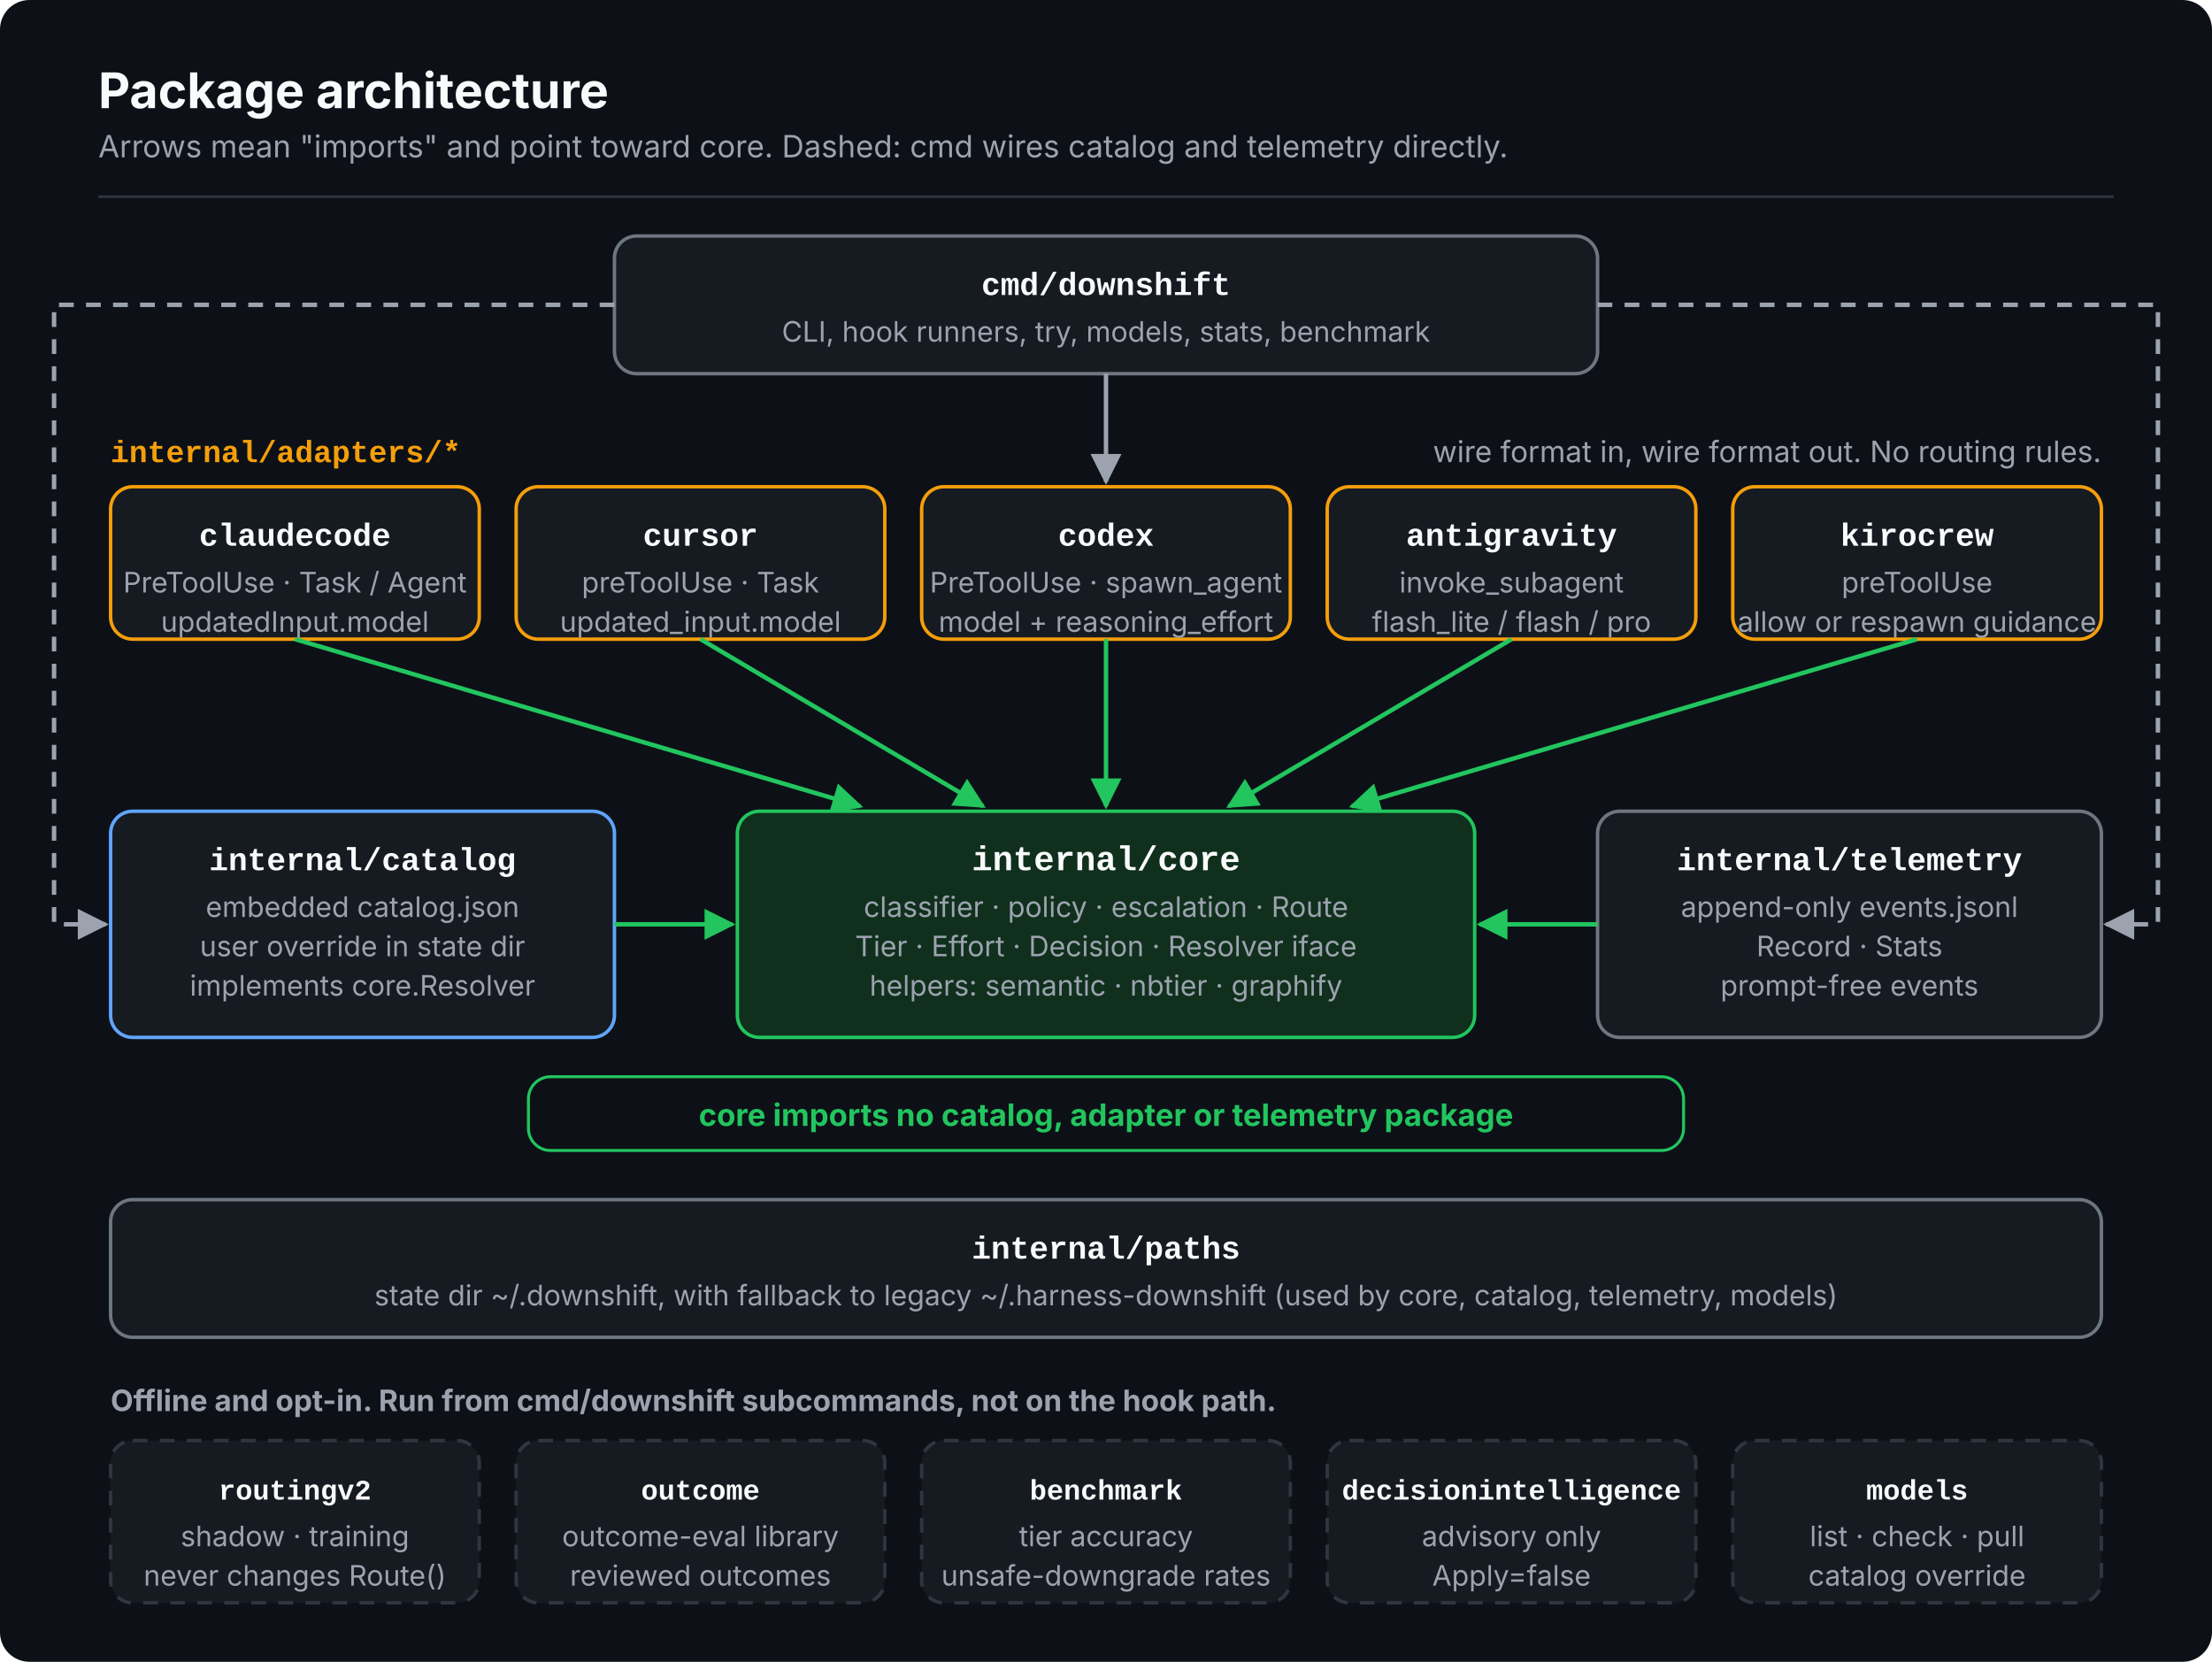
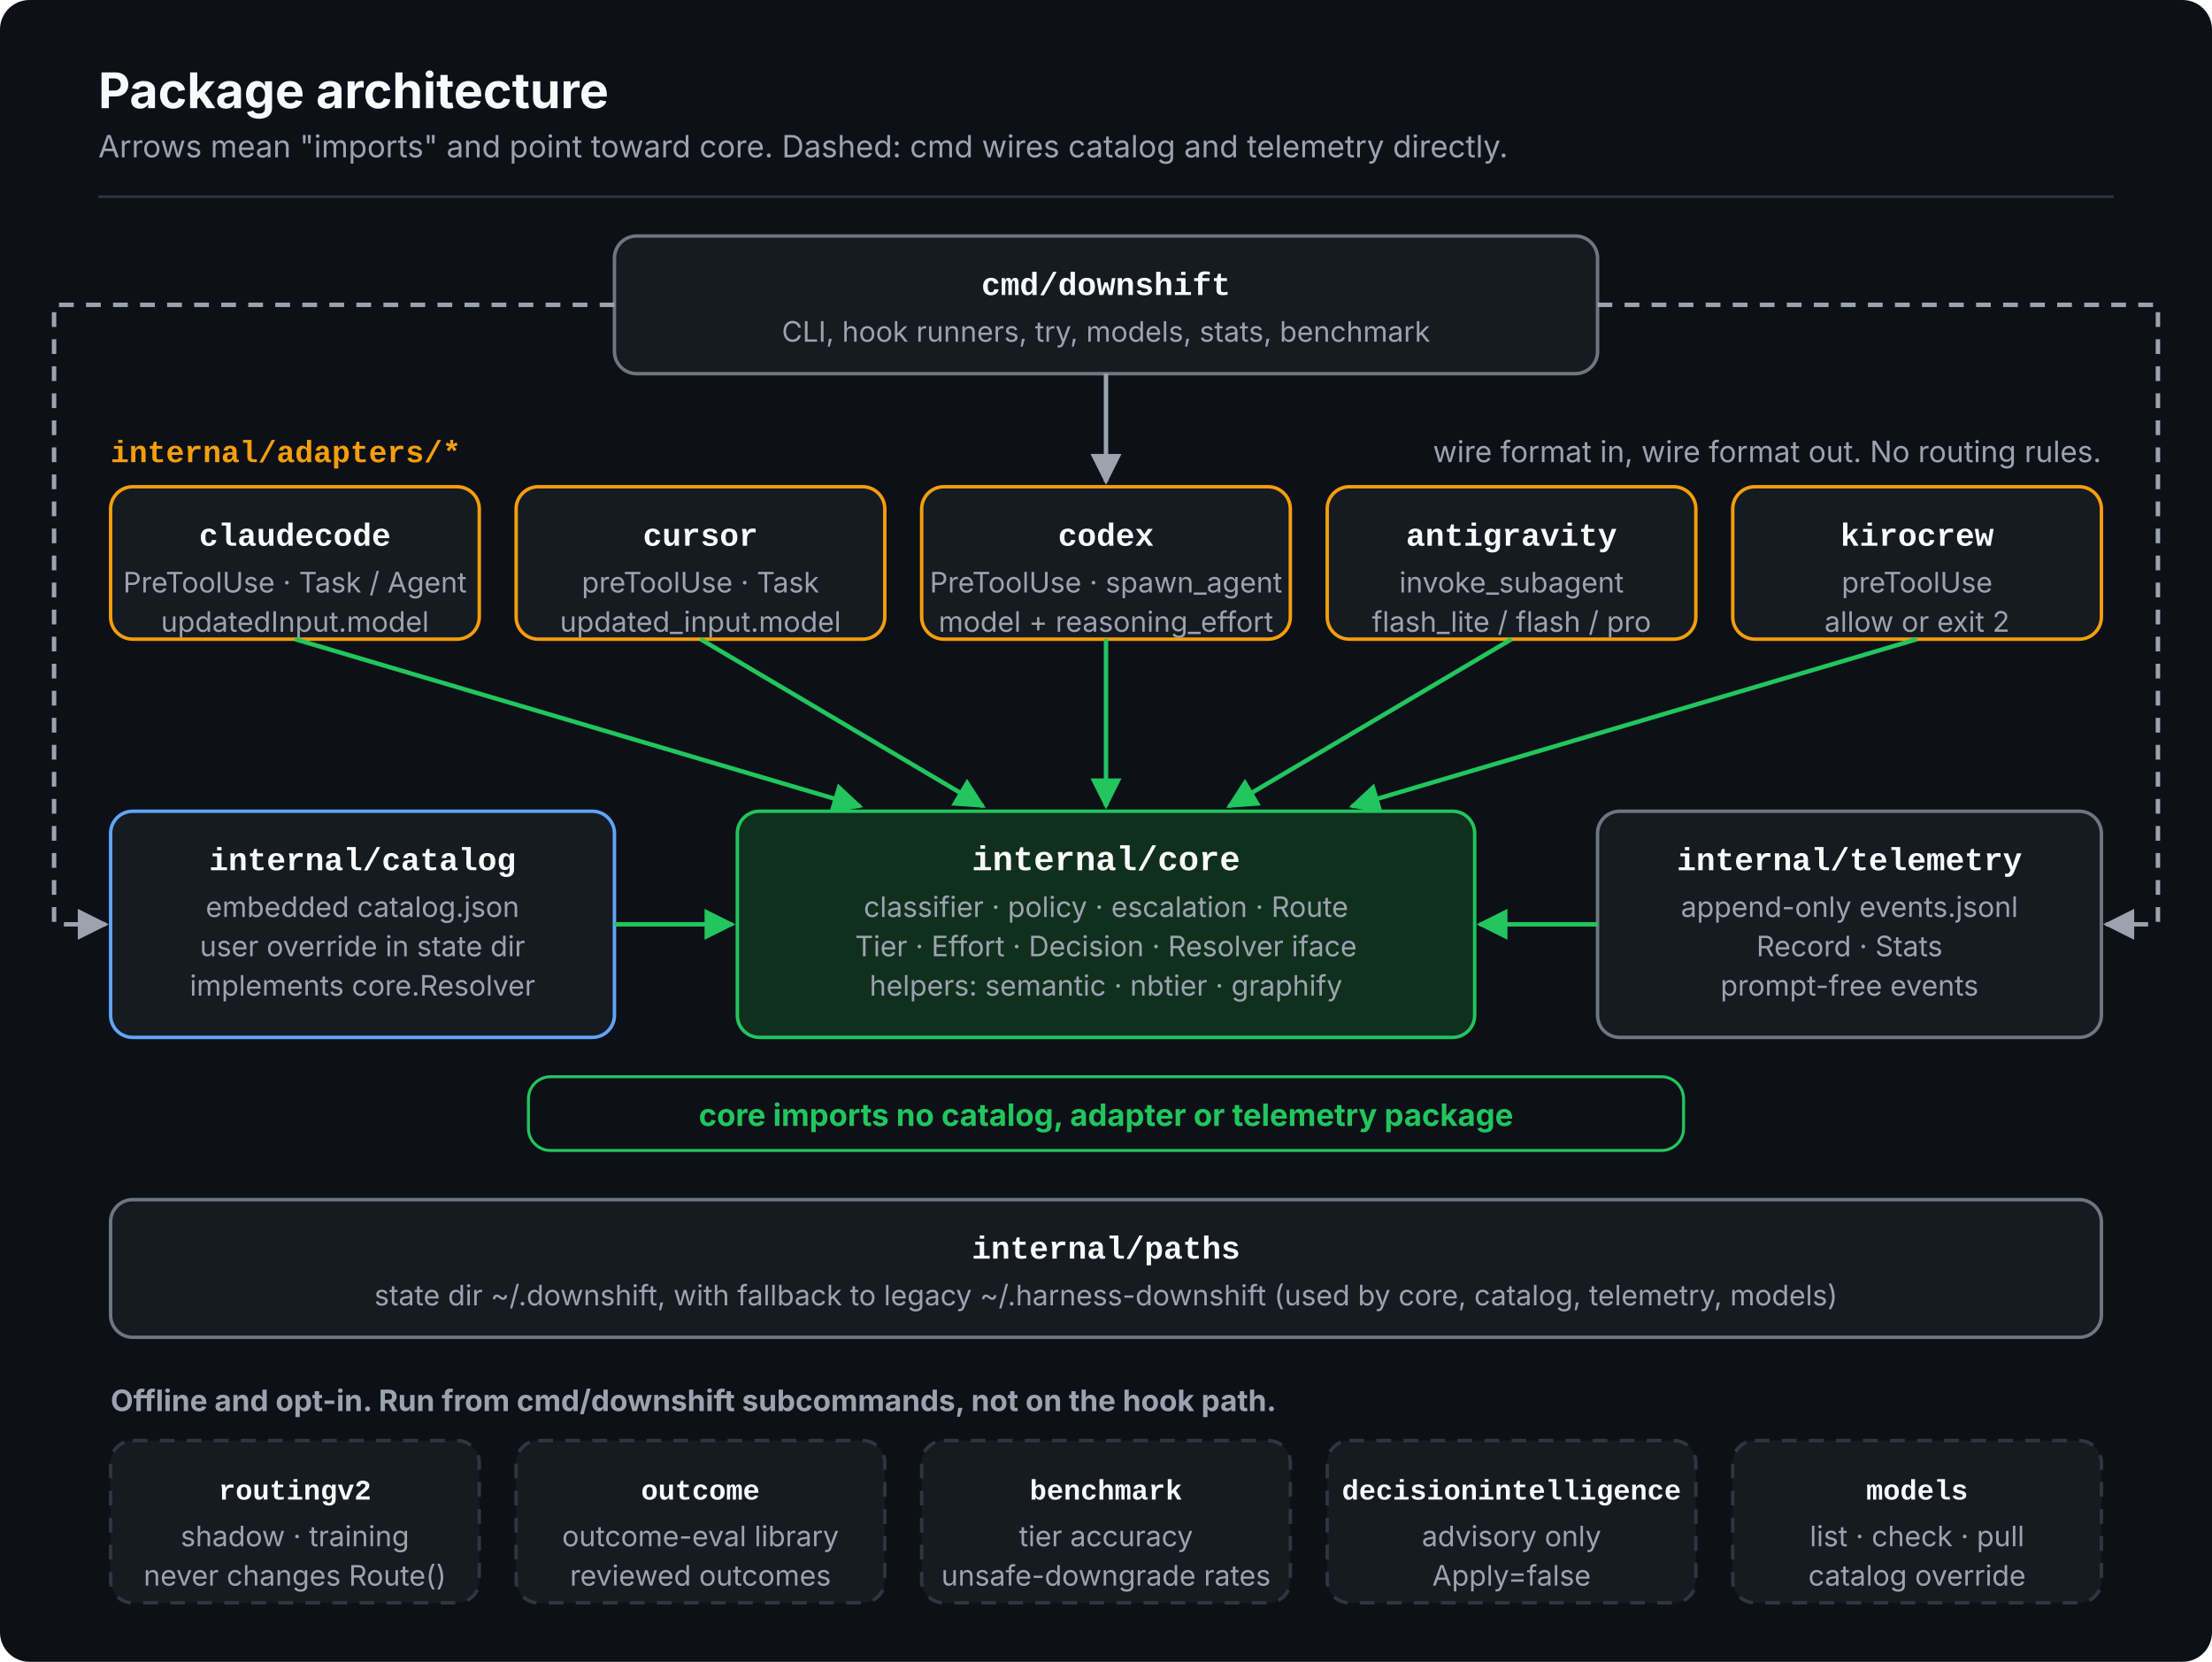
<svg xmlns="http://www.w3.org/2000/svg" width="900" height="676" viewBox="0 0 900 676" role="img" aria-labelledby="t d">
  <defs>
    <marker id="a" viewBox="0 0 10 10" refX="9" refY="5" markerWidth="7" markerHeight="7" orient="auto">
      <path d="M0 0L10 5L0 10z" fill="#9CA3AF" />
    </marker>
    <marker id="g" viewBox="0 0 10 10" refX="9" refY="5" markerWidth="7" markerHeight="7" orient="auto">
      <path d="M0 0L10 5L0 10z" fill="#22C55E" />
    </marker>
  </defs>
  <rect width="900" height="676" rx="12" fill="#0D1117" />
  <text x="40" y="44" fill="#F9FAFB" font-size="20" font-weight="700" text-anchor="start" font-family="Inter,ui-sans-serif,system-ui,-apple-system,'Segoe UI',sans-serif">Package architecture</text>
  <text x="40" y="64" fill="#9CA3AF" font-size="12.5" font-weight="400" text-anchor="start" font-family="Inter,ui-sans-serif,system-ui,-apple-system,'Segoe UI',sans-serif">Arrows mean "imports" and point toward core. Dashed: cmd wires catalog and telemetry directly.</text>
  <line x1="40" y1="80" x2="860" y2="80" stroke="#30363D" />
  <rect x="250" y="96" width="400" height="56" rx="9" fill="#161B22" stroke="#6E7681" stroke-width="1.4" />
  <text x="450.0" y="120" fill="#F9FAFB" font-size="13" font-weight="700" text-anchor="middle" font-family="'SFMono-Regular',ui-monospace,Consolas,'Liberation Mono',monospace">cmd/downshift</text>
  <text x="450.0" y="139" fill="#9CA3AF" font-size="11.5" font-weight="400" text-anchor="middle" font-family="Inter,ui-sans-serif,system-ui,-apple-system,'Segoe UI',sans-serif">CLI, hook runners, try, models, stats, benchmark</text>
  <text x="45" y="188" fill="#F59E0B" font-size="12.5" font-weight="700" text-anchor="start" font-family="'SFMono-Regular',ui-monospace,Consolas,'Liberation Mono',monospace">internal/adapters/*</text>
  <text x="855" y="188" fill="#9CA3AF" font-size="12" font-weight="400" text-anchor="end" font-family="Inter,ui-sans-serif,system-ui,-apple-system,'Segoe UI',sans-serif">wire format in, wire format out. No routing rules.</text>
  <rect x="45" y="198" width="150" height="62" rx="9" fill="#161B22" stroke="#F59E0B" stroke-width="1.4" />
  <text x="120.0" y="222" fill="#F9FAFB" font-size="13" font-weight="700" text-anchor="middle" font-family="'SFMono-Regular',ui-monospace,Consolas,'Liberation Mono',monospace">claudecode</text>
  <text x="120.0" y="241" fill="#9CA3AF" font-size="11.5" font-weight="400" text-anchor="middle" font-family="Inter,ui-sans-serif,system-ui,-apple-system,'Segoe UI',sans-serif">PreToolUse · Task / Agent</text>
  <text x="120.0" y="257" fill="#9CA3AF" font-size="11.5" font-weight="400" text-anchor="middle" font-family="Inter,ui-sans-serif,system-ui,-apple-system,'Segoe UI',sans-serif">updatedInput.model</text>
  <rect x="210" y="198" width="150" height="62" rx="9" fill="#161B22" stroke="#F59E0B" stroke-width="1.4" />
  <text x="285.0" y="222" fill="#F9FAFB" font-size="13" font-weight="700" text-anchor="middle" font-family="'SFMono-Regular',ui-monospace,Consolas,'Liberation Mono',monospace">cursor</text>
  <text x="285.0" y="241" fill="#9CA3AF" font-size="11.5" font-weight="400" text-anchor="middle" font-family="Inter,ui-sans-serif,system-ui,-apple-system,'Segoe UI',sans-serif">preToolUse · Task</text>
  <text x="285.0" y="257" fill="#9CA3AF" font-size="11.5" font-weight="400" text-anchor="middle" font-family="Inter,ui-sans-serif,system-ui,-apple-system,'Segoe UI',sans-serif">updated_input.model</text>
  <rect x="375" y="198" width="150" height="62" rx="9" fill="#161B22" stroke="#F59E0B" stroke-width="1.4" />
  <text x="450.0" y="222" fill="#F9FAFB" font-size="13" font-weight="700" text-anchor="middle" font-family="'SFMono-Regular',ui-monospace,Consolas,'Liberation Mono',monospace">codex</text>
  <text x="450.0" y="241" fill="#9CA3AF" font-size="11.5" font-weight="400" text-anchor="middle" font-family="Inter,ui-sans-serif,system-ui,-apple-system,'Segoe UI',sans-serif">PreToolUse · spawn_agent</text>
  <text x="450.0" y="257" fill="#9CA3AF" font-size="11.5" font-weight="400" text-anchor="middle" font-family="Inter,ui-sans-serif,system-ui,-apple-system,'Segoe UI',sans-serif">model + reasoning_effort</text>
  <rect x="540" y="198" width="150" height="62" rx="9" fill="#161B22" stroke="#F59E0B" stroke-width="1.4" />
  <text x="615.0" y="222" fill="#F9FAFB" font-size="13" font-weight="700" text-anchor="middle" font-family="'SFMono-Regular',ui-monospace,Consolas,'Liberation Mono',monospace">antigravity</text>
  <text x="615.0" y="241" fill="#9CA3AF" font-size="11.5" font-weight="400" text-anchor="middle" font-family="Inter,ui-sans-serif,system-ui,-apple-system,'Segoe UI',sans-serif">invoke_subagent</text>
  <text x="615.0" y="257" fill="#9CA3AF" font-size="11.5" font-weight="400" text-anchor="middle" font-family="Inter,ui-sans-serif,system-ui,-apple-system,'Segoe UI',sans-serif">flash_lite / flash / pro</text>
  <rect x="705" y="198" width="150" height="62" rx="9" fill="#161B22" stroke="#F59E0B" stroke-width="1.4" />
  <text x="780.0" y="222" fill="#F9FAFB" font-size="13" font-weight="700" text-anchor="middle" font-family="'SFMono-Regular',ui-monospace,Consolas,'Liberation Mono',monospace">kirocrew</text>
  <text x="780.0" y="241" fill="#9CA3AF" font-size="11.5" font-weight="400" text-anchor="middle" font-family="Inter,ui-sans-serif,system-ui,-apple-system,'Segoe UI',sans-serif">preToolUse</text>
-   <text x="780.0" y="257" fill="#9CA3AF" font-size="11.5" font-weight="400" text-anchor="middle" font-family="Inter,ui-sans-serif,system-ui,-apple-system,'Segoe UI',sans-serif">allow or respawn guidance</text>
+   <text x="780.0" y="257" fill="#9CA3AF" font-size="11.5" font-weight="400" text-anchor="middle" font-family="Inter,ui-sans-serif,system-ui,-apple-system,'Segoe UI',sans-serif">allow or exit 2</text>
  <path d="M450,152 V196" fill="none" stroke="#9CA3AF" stroke-width="1.8" marker-end="url(#a)" />
  <path d="M120,260 L350,328" fill="none" stroke="#22C55E" stroke-width="1.8" marker-end="url(#g)" />
  <path d="M285,260 L400,328" fill="none" stroke="#22C55E" stroke-width="1.8" marker-end="url(#g)" />
  <path d="M450,260 L450,328" fill="none" stroke="#22C55E" stroke-width="1.8" marker-end="url(#g)" />
  <path d="M615,260 L500,328" fill="none" stroke="#22C55E" stroke-width="1.8" marker-end="url(#g)" />
  <path d="M780,260 L550,328" fill="none" stroke="#22C55E" stroke-width="1.8" marker-end="url(#g)" />
  <rect x="45" y="330" width="205" height="92" rx="9" fill="#161B22" stroke="#60A5FA" stroke-width="1.4" />
  <text x="147.5" y="354" fill="#F9FAFB" font-size="13" font-weight="700" text-anchor="middle" font-family="'SFMono-Regular',ui-monospace,Consolas,'Liberation Mono',monospace">internal/catalog</text>
  <text x="147.5" y="373" fill="#9CA3AF" font-size="11.5" font-weight="400" text-anchor="middle" font-family="Inter,ui-sans-serif,system-ui,-apple-system,'Segoe UI',sans-serif">embedded catalog.json</text>
  <text x="147.5" y="389" fill="#9CA3AF" font-size="11.5" font-weight="400" text-anchor="middle" font-family="Inter,ui-sans-serif,system-ui,-apple-system,'Segoe UI',sans-serif">user override in state dir</text>
  <text x="147.5" y="405" fill="#9CA3AF" font-size="11.5" font-weight="400" text-anchor="middle" font-family="Inter,ui-sans-serif,system-ui,-apple-system,'Segoe UI',sans-serif">implements core.Resolver</text>
  <rect x="300" y="330" width="300" height="92" rx="9" fill="#10301D" stroke="#22C55E" stroke-width="1.4" />
  <text x="450.0" y="354" fill="#F9FAFB" font-size="14" font-weight="700" text-anchor="middle" font-family="'SFMono-Regular',ui-monospace,Consolas,'Liberation Mono',monospace">internal/core</text>
  <text x="450.0" y="373" fill="#9CA3AF" font-size="11.5" font-weight="400" text-anchor="middle" font-family="Inter,ui-sans-serif,system-ui,-apple-system,'Segoe UI',sans-serif">classifier · policy · escalation · Route</text>
  <text x="450.0" y="389" fill="#9CA3AF" font-size="11.5" font-weight="400" text-anchor="middle" font-family="Inter,ui-sans-serif,system-ui,-apple-system,'Segoe UI',sans-serif">Tier · Effort · Decision · Resolver iface</text>
  <text x="450.0" y="405" fill="#9CA3AF" font-size="11.5" font-weight="400" text-anchor="middle" font-family="Inter,ui-sans-serif,system-ui,-apple-system,'Segoe UI',sans-serif">helpers: semantic · nbtier · graphify</text>
  <rect x="650" y="330" width="205" height="92" rx="9" fill="#161B22" stroke="#6E7681" stroke-width="1.4" />
  <text x="752.5" y="354" fill="#F9FAFB" font-size="13" font-weight="700" text-anchor="middle" font-family="'SFMono-Regular',ui-monospace,Consolas,'Liberation Mono',monospace">internal/telemetry</text>
  <text x="752.5" y="373" fill="#9CA3AF" font-size="11.5" font-weight="400" text-anchor="middle" font-family="Inter,ui-sans-serif,system-ui,-apple-system,'Segoe UI',sans-serif">append-only events.jsonl</text>
  <text x="752.5" y="389" fill="#9CA3AF" font-size="11.5" font-weight="400" text-anchor="middle" font-family="Inter,ui-sans-serif,system-ui,-apple-system,'Segoe UI',sans-serif">Record · Stats</text>
  <text x="752.5" y="405" fill="#9CA3AF" font-size="11.5" font-weight="400" text-anchor="middle" font-family="Inter,ui-sans-serif,system-ui,-apple-system,'Segoe UI',sans-serif">prompt-free events</text>
  <path d="M250,376 H298" fill="none" stroke="#22C55E" stroke-width="1.8" marker-end="url(#g)" />
  <path d="M650,376 H602" fill="none" stroke="#22C55E" stroke-width="1.8" marker-end="url(#g)" />
  <path d="M250,124 H22 V376 H43" fill="none" stroke="#9CA3AF" stroke-width="1.8" stroke-dasharray="6 5" marker-end="url(#a)" />
  <path d="M650,124 H878 V376 H857" fill="none" stroke="#9CA3AF" stroke-width="1.8" stroke-dasharray="6 5" marker-end="url(#a)" />
  <rect x="215" y="438" width="470" height="30" rx="9" fill="#0D1117" stroke="#22C55E" stroke-width="1.2" />
  <text x="450" y="458" fill="#22C55E" font-size="12.5" font-weight="700" text-anchor="middle" font-family="Inter,ui-sans-serif,system-ui,-apple-system,'Segoe UI',sans-serif">core imports no catalog, adapter or telemetry package</text>
  <rect x="45" y="488" width="810" height="56" rx="9" fill="#161B22" stroke="#6E7681" stroke-width="1.4" />
  <text x="450.0" y="512" fill="#F9FAFB" font-size="13" font-weight="700" text-anchor="middle" font-family="'SFMono-Regular',ui-monospace,Consolas,'Liberation Mono',monospace">internal/paths</text>
  <text x="450.0" y="531" fill="#9CA3AF" font-size="11.5" font-weight="400" text-anchor="middle" font-family="Inter,ui-sans-serif,system-ui,-apple-system,'Segoe UI',sans-serif">state dir ~/.downshift, with fallback to legacy ~/.harness-downshift (used by core, catalog, telemetry, models)</text>
  <text x="45" y="574" fill="#9CA3AF" font-size="12" font-weight="700" text-anchor="start" font-family="Inter,ui-sans-serif,system-ui,-apple-system,'Segoe UI',sans-serif">Offline and opt-in. Run from cmd/downshift subcommands, not on the hook path.</text>
  <rect x="45" y="586" width="150" height="66" rx="9" fill="#161B22" stroke="#30363D" stroke-width="1.4" stroke-dasharray="6 5" />
  <text x="120.0" y="610" fill="#F9FAFB" font-size="11.5" font-weight="700" text-anchor="middle" font-family="'SFMono-Regular',ui-monospace,Consolas,'Liberation Mono',monospace">routingv2</text>
  <text x="120.0" y="629" fill="#9CA3AF" font-size="11.5" font-weight="400" text-anchor="middle" font-family="Inter,ui-sans-serif,system-ui,-apple-system,'Segoe UI',sans-serif">shadow · training</text>
  <text x="120.0" y="645" fill="#9CA3AF" font-size="11.5" font-weight="400" text-anchor="middle" font-family="Inter,ui-sans-serif,system-ui,-apple-system,'Segoe UI',sans-serif">never changes Route()</text>
  <rect x="210" y="586" width="150" height="66" rx="9" fill="#161B22" stroke="#30363D" stroke-width="1.4" stroke-dasharray="6 5" />
  <text x="285.0" y="610" fill="#F9FAFB" font-size="11.5" font-weight="700" text-anchor="middle" font-family="'SFMono-Regular',ui-monospace,Consolas,'Liberation Mono',monospace">outcome</text>
  <text x="285.0" y="629" fill="#9CA3AF" font-size="11.5" font-weight="400" text-anchor="middle" font-family="Inter,ui-sans-serif,system-ui,-apple-system,'Segoe UI',sans-serif">outcome-eval library</text>
  <text x="285.0" y="645" fill="#9CA3AF" font-size="11.5" font-weight="400" text-anchor="middle" font-family="Inter,ui-sans-serif,system-ui,-apple-system,'Segoe UI',sans-serif">reviewed outcomes</text>
  <rect x="375" y="586" width="150" height="66" rx="9" fill="#161B22" stroke="#30363D" stroke-width="1.4" stroke-dasharray="6 5" />
  <text x="450.0" y="610" fill="#F9FAFB" font-size="11.5" font-weight="700" text-anchor="middle" font-family="'SFMono-Regular',ui-monospace,Consolas,'Liberation Mono',monospace">benchmark</text>
  <text x="450.0" y="629" fill="#9CA3AF" font-size="11.5" font-weight="400" text-anchor="middle" font-family="Inter,ui-sans-serif,system-ui,-apple-system,'Segoe UI',sans-serif">tier accuracy</text>
  <text x="450.0" y="645" fill="#9CA3AF" font-size="11.5" font-weight="400" text-anchor="middle" font-family="Inter,ui-sans-serif,system-ui,-apple-system,'Segoe UI',sans-serif">unsafe-downgrade rates</text>
  <rect x="540" y="586" width="150" height="66" rx="9" fill="#161B22" stroke="#30363D" stroke-width="1.4" stroke-dasharray="6 5" />
  <text x="615.0" y="610" fill="#F9FAFB" font-size="11.5" font-weight="700" text-anchor="middle" font-family="'SFMono-Regular',ui-monospace,Consolas,'Liberation Mono',monospace">decisionintelligence</text>
  <text x="615.0" y="629" fill="#9CA3AF" font-size="11.5" font-weight="400" text-anchor="middle" font-family="Inter,ui-sans-serif,system-ui,-apple-system,'Segoe UI',sans-serif">advisory only</text>
  <text x="615.0" y="645" fill="#9CA3AF" font-size="11.5" font-weight="400" text-anchor="middle" font-family="Inter,ui-sans-serif,system-ui,-apple-system,'Segoe UI',sans-serif">Apply=false</text>
  <rect x="705" y="586" width="150" height="66" rx="9" fill="#161B22" stroke="#30363D" stroke-width="1.4" stroke-dasharray="6 5" />
  <text x="780.0" y="610" fill="#F9FAFB" font-size="11.5" font-weight="700" text-anchor="middle" font-family="'SFMono-Regular',ui-monospace,Consolas,'Liberation Mono',monospace">models</text>
  <text x="780.0" y="629" fill="#9CA3AF" font-size="11.5" font-weight="400" text-anchor="middle" font-family="Inter,ui-sans-serif,system-ui,-apple-system,'Segoe UI',sans-serif">list · check · pull</text>
  <text x="780.0" y="645" fill="#9CA3AF" font-size="11.5" font-weight="400" text-anchor="middle" font-family="Inter,ui-sans-serif,system-ui,-apple-system,'Segoe UI',sans-serif">catalog override</text>
</svg>
